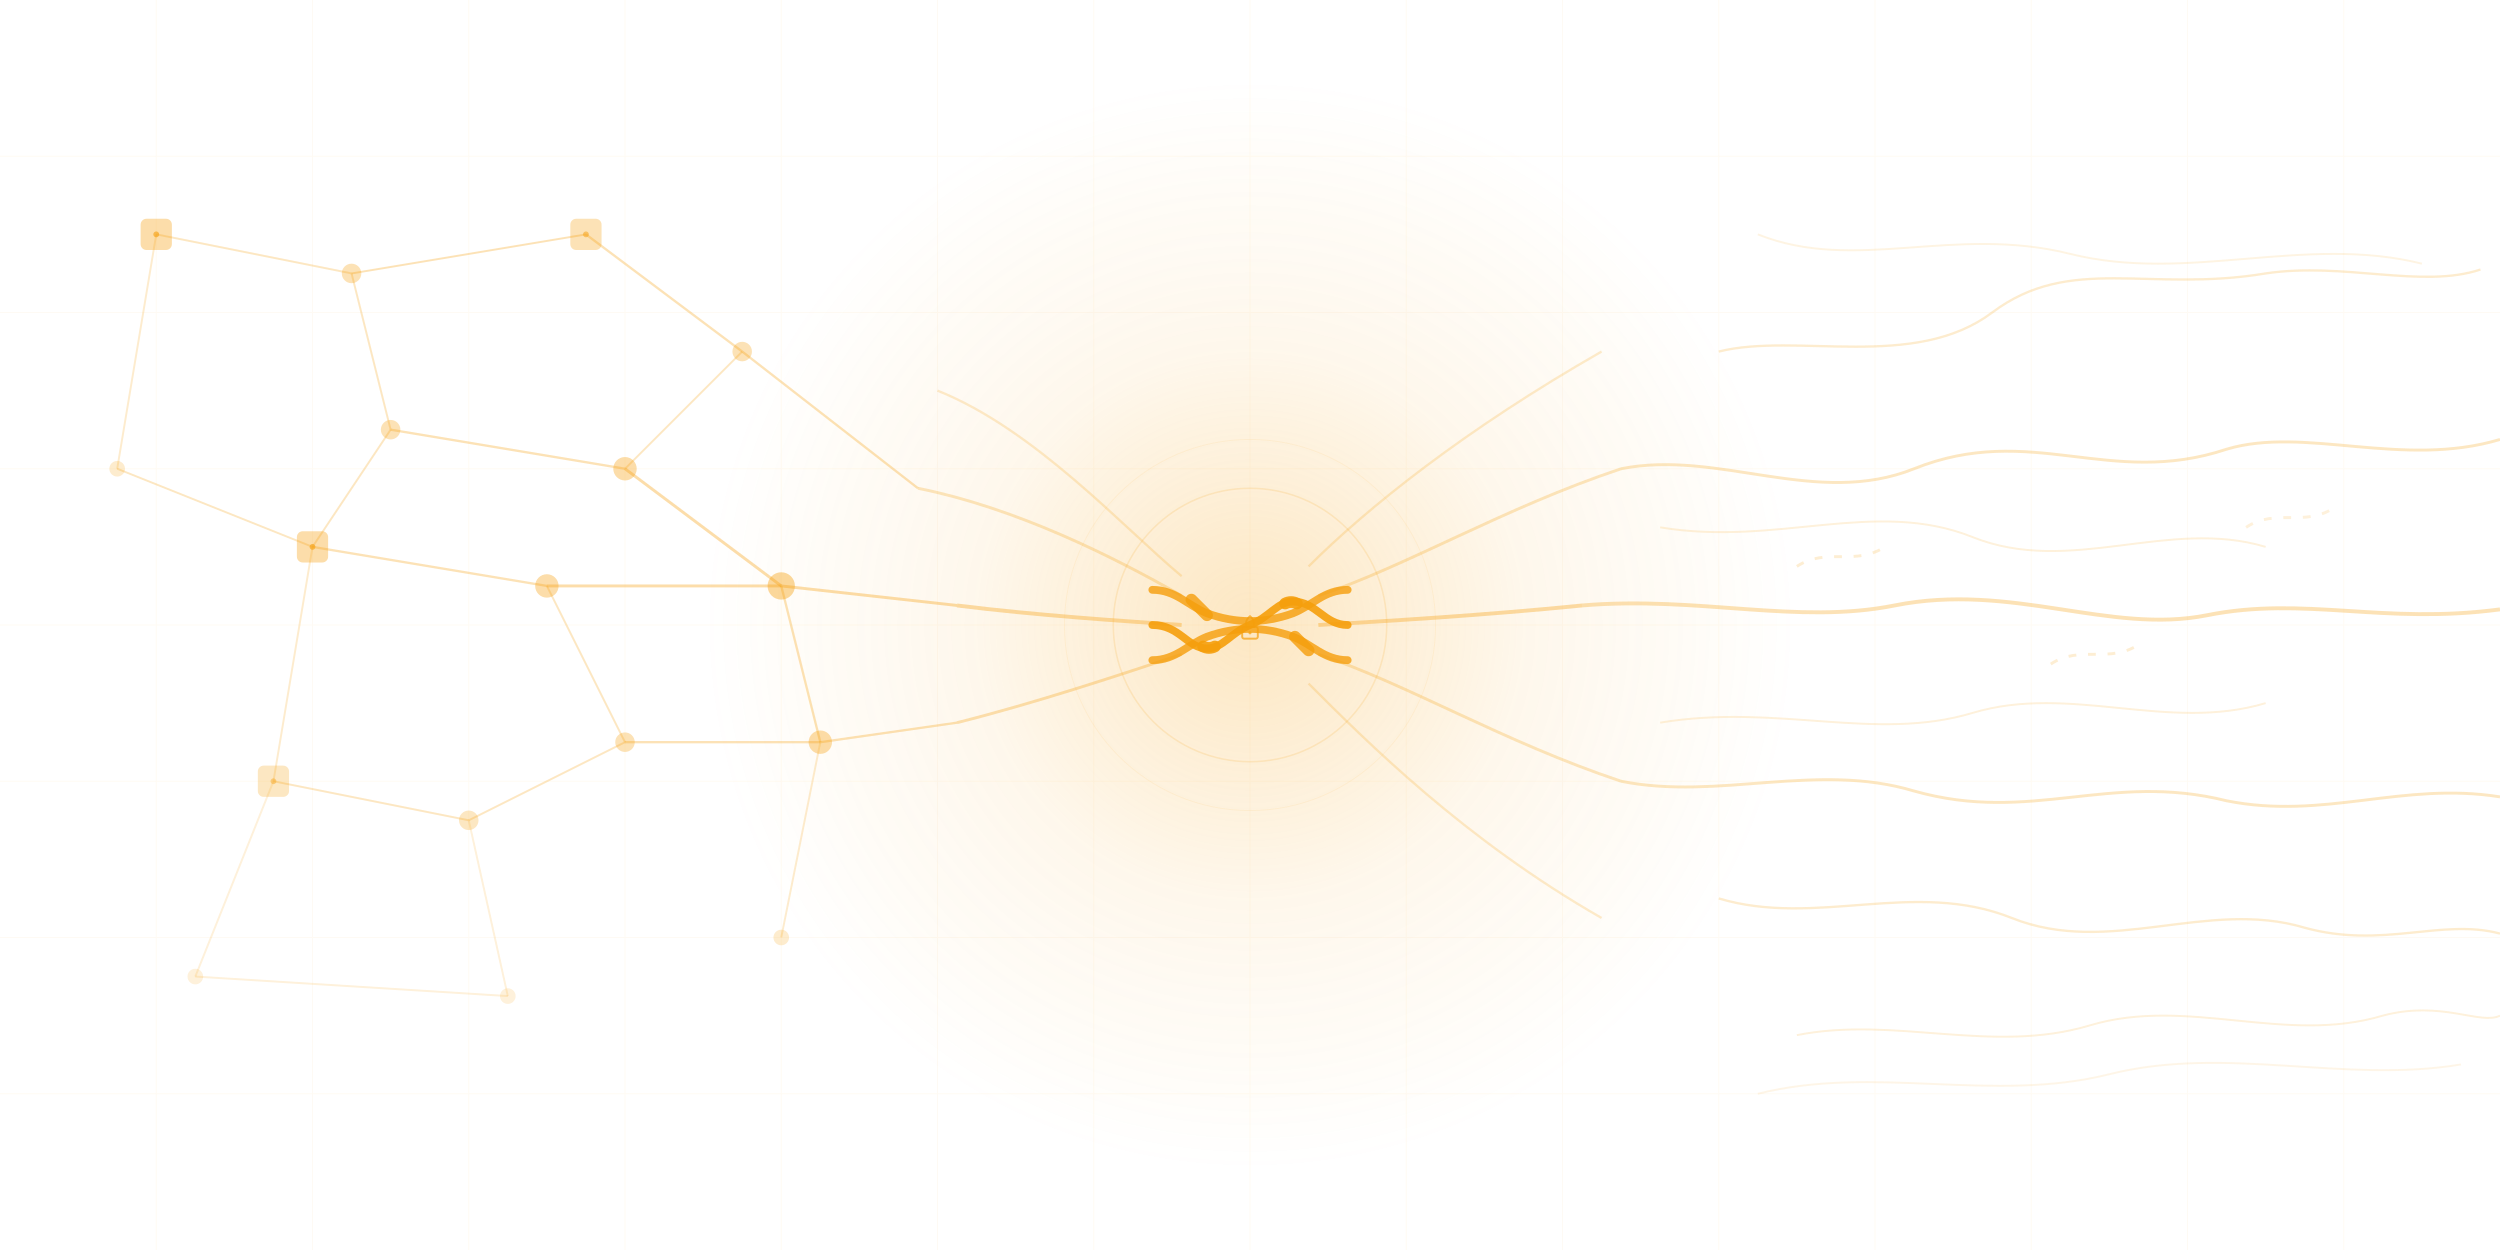
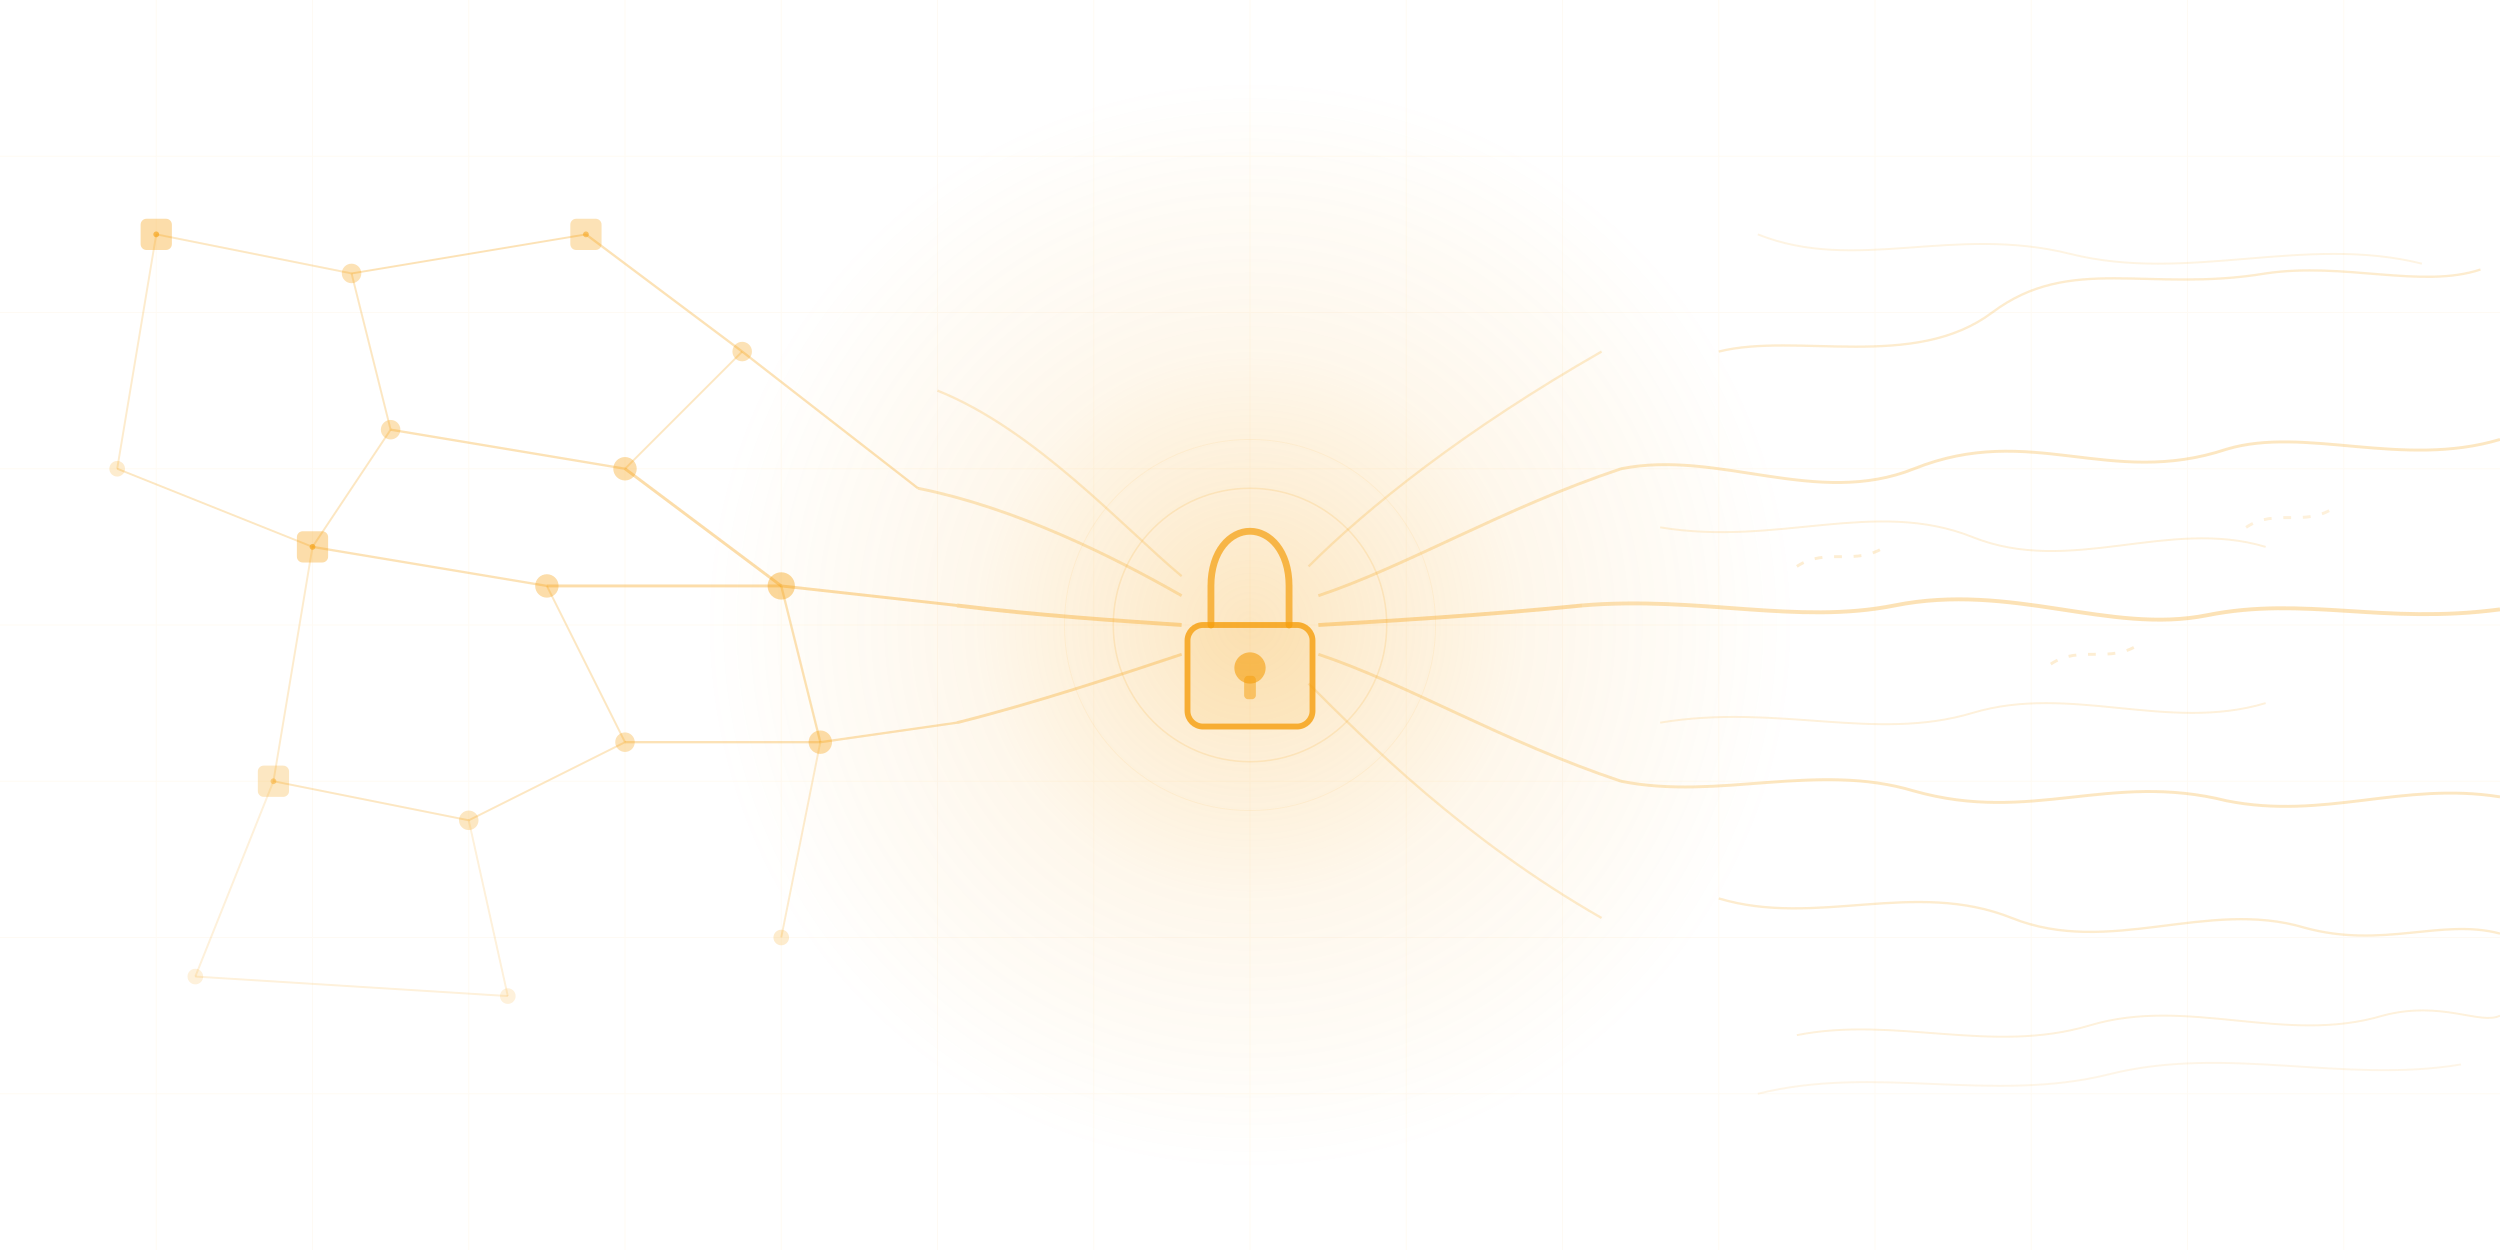
<svg xmlns="http://www.w3.org/2000/svg" viewBox="0 0 1280 640">
  <defs>
    <radialGradient id="glow" cx="640" cy="320" r="280" gradientUnits="userSpaceOnUse">
      <stop offset="0%" stop-color="#F59E0B" stop-opacity="0.25" />
      <stop offset="50%" stop-color="#F59E0B" stop-opacity="0.08" />
      <stop offset="100%" stop-color="#F59E0B" stop-opacity="0" />
    </radialGradient>
  </defs>
  <g stroke="#F59E0B" stroke-width="0.5" opacity="0.05">
    <line x1="80" y1="0" x2="80" y2="640" />
    <line x1="160" y1="0" x2="160" y2="640" />
    <line x1="240" y1="0" x2="240" y2="640" />
    <line x1="320" y1="0" x2="320" y2="640" />
    <line x1="400" y1="0" x2="400" y2="640" />
    <line x1="480" y1="0" x2="480" y2="640" />
    <line x1="560" y1="0" x2="560" y2="640" />
    <line x1="640" y1="0" x2="640" y2="640" />
    <line x1="720" y1="0" x2="720" y2="640" />
    <line x1="800" y1="0" x2="800" y2="640" />
    <line x1="880" y1="0" x2="880" y2="640" />
    <line x1="960" y1="0" x2="960" y2="640" />
    <line x1="1040" y1="0" x2="1040" y2="640" />
    <line x1="1120" y1="0" x2="1120" y2="640" />
    <line x1="1200" y1="0" x2="1200" y2="640" />
    <line x1="0" y1="80" x2="1280" y2="80" />
    <line x1="0" y1="160" x2="1280" y2="160" />
    <line x1="0" y1="240" x2="1280" y2="240" />
    <line x1="0" y1="320" x2="1280" y2="320" />
    <line x1="0" y1="400" x2="1280" y2="400" />
    <line x1="0" y1="480" x2="1280" y2="480" />
    <line x1="0" y1="560" x2="1280" y2="560" />
  </g>
  <g>
    <g stroke="#F59E0B" fill="none">
      <line x1="80" y1="120" x2="180" y2="140" stroke-width="1" opacity="0.25" />
      <line x1="180" y1="140" x2="300" y2="120" stroke-width="1" opacity="0.3" />
      <line x1="300" y1="120" x2="380" y2="180" stroke-width="1.2" opacity="0.3" />
      <line x1="180" y1="140" x2="200" y2="220" stroke-width="1" opacity="0.25" />
      <line x1="80" y1="120" x2="60" y2="240" stroke-width="1" opacity="0.2" />
      <line x1="60" y1="240" x2="160" y2="280" stroke-width="1" opacity="0.25" />
      <line x1="200" y1="220" x2="160" y2="280" stroke-width="1" opacity="0.25" />
      <line x1="200" y1="220" x2="320" y2="240" stroke-width="1.2" opacity="0.3" />
      <line x1="160" y1="280" x2="280" y2="300" stroke-width="1.2" opacity="0.3" />
      <line x1="320" y1="240" x2="380" y2="180" stroke-width="1" opacity="0.25" />
      <line x1="320" y1="240" x2="400" y2="300" stroke-width="1.5" opacity="0.35" />
      <line x1="280" y1="300" x2="400" y2="300" stroke-width="1.5" opacity="0.35" />
      <line x1="160" y1="280" x2="140" y2="400" stroke-width="1" opacity="0.2" />
      <line x1="280" y1="300" x2="320" y2="380" stroke-width="1" opacity="0.25" />
      <line x1="400" y1="300" x2="420" y2="380" stroke-width="1.2" opacity="0.3" />
      <line x1="140" y1="400" x2="240" y2="420" stroke-width="1" opacity="0.25" />
      <line x1="320" y1="380" x2="240" y2="420" stroke-width="1" opacity="0.25" />
      <line x1="320" y1="380" x2="420" y2="380" stroke-width="1.2" opacity="0.3" />
      <line x1="140" y1="400" x2="100" y2="500" stroke-width="1" opacity="0.15" />
      <line x1="240" y1="420" x2="260" y2="510" stroke-width="1" opacity="0.15" />
      <line x1="100" y1="500" x2="260" y2="510" stroke-width="1" opacity="0.15" />
      <line x1="420" y1="380" x2="400" y2="480" stroke-width="1" opacity="0.2" />
      <line x1="400" y1="300" x2="490" y2="310" stroke-width="1.5" opacity="0.35" />
      <line x1="380" y1="180" x2="470" y2="250" stroke-width="1.2" opacity="0.3" />
      <line x1="420" y1="380" x2="490" y2="370" stroke-width="1.2" opacity="0.3" />
    </g>
    <g fill="#F59E0B">
      <rect x="72" y="112" width="16" height="16" rx="3" opacity="0.35" />
      <rect x="292" y="112" width="16" height="16" rx="3" opacity="0.3" />
      <rect x="152" y="272" width="16" height="16" rx="3" opacity="0.35" />
      <rect x="132" y="392" width="16" height="16" rx="3" opacity="0.25" />
      <circle cx="180" cy="140" r="5" opacity="0.3" />
      <circle cx="200" cy="220" r="5" opacity="0.3" />
      <circle cx="320" cy="240" r="6" opacity="0.35" />
      <circle cx="380" cy="180" r="5" opacity="0.3" />
      <circle cx="60" cy="240" r="4" opacity="0.2" />
      <circle cx="280" cy="300" r="6" opacity="0.35" />
      <circle cx="400" cy="300" r="7" opacity="0.4" />
      <circle cx="320" cy="380" r="5" opacity="0.3" />
      <circle cx="420" cy="380" r="6" opacity="0.35" />
      <circle cx="240" cy="420" r="5" opacity="0.25" />
      <circle cx="100" cy="500" r="4" opacity="0.15" />
      <circle cx="260" cy="510" r="4" opacity="0.15" />
      <circle cx="400" cy="480" r="4" opacity="0.2" />
    </g>
    <g fill="#F59E0B">
      <circle cx="80" cy="120" r="1.5" opacity="0.6" />
      <circle cx="300" cy="120" r="1.5" opacity="0.5" />
      <circle cx="160" cy="280" r="1.5" opacity="0.6" />
      <circle cx="140" cy="400" r="1.5" opacity="0.4" />
    </g>
  </g>
  <circle cx="640" cy="320" r="280" fill="url(#glow)" />
  <g fill="none" stroke="#F59E0B">
    <path d="M 470,250 C 520,260 570,285 605,305" stroke-width="1.5" opacity="0.25" />
    <path d="M 490,310 C 530,315 575,318 605,320" stroke-width="2" opacity="0.35" />
    <path d="M 490,370 C 530,360 575,345 605,335" stroke-width="1.5" opacity="0.3" />
    <path d="M 480,200 C 530,220 575,270 605,295" stroke-width="1.2" opacity="0.2" />
    <path d="M 675,320 C 710,318 760,315 810,310" stroke-width="2" opacity="0.35" />
    <path d="M 675,305 C 720,290 770,260 830,240" stroke-width="1.5" opacity="0.25" />
    <path d="M 675,335 C 720,350 770,380 830,400" stroke-width="1.5" opacity="0.25" />
    <path d="M 670,290 C 700,260 750,220 820,180" stroke-width="1.2" opacity="0.2" />
    <path d="M 670,350 C 700,380 750,430 820,470" stroke-width="1.2" opacity="0.2" />
  </g>
-   <g transform="translate(590, 280)">
-     <path d="M 0,22 C 12,22 18,30 28,34 Q 50,42 72,34 C 82,30 88,22 100,22" stroke="#F59E0B" stroke-width="4" stroke-linecap="round" fill="none" opacity="0.8" />
-     <path d="M 0,40 C 14,40 18,52 28,52 C 36,52 40,44 50,40 C 60,36 64,28 72,28 C 84,28 88,40 100,40" stroke="#F59E0B" stroke-width="4" stroke-linecap="round" fill="none" opacity="0.9" />
-     <path d="M 0,58 C 12,58 18,50 28,46 Q 50,38 72,46 C 82,50 88,58 100,58" stroke="#F59E0B" stroke-width="4" stroke-linecap="round" fill="none" opacity="0.8" />
-     <path d="M 20,27 C 23,30 26,33 28,35" stroke="#F59E0B" stroke-width="6" stroke-linecap="round" fill="none" opacity="0.8" />
-     <path d="M 80,53 C 77,50 75,48 73,46" stroke="#F59E0B" stroke-width="6" stroke-linecap="round" fill="none" opacity="0.8" />
-     <path d="M 68,29 C 70,28 72,28 74,29" stroke="#F59E0B" stroke-width="6" stroke-linecap="round" fill="none" opacity="0.9" />
-     <path d="M 26,51 C 28,52 30,52 32,51" stroke="#F59E0B" stroke-width="6" stroke-linecap="round" fill="none" opacity="0.9" />
-     <rect x="46" y="41" width="8" height="6" rx="1" stroke="#F59E0B" stroke-width="1" fill="none" opacity="0.7" />
-     <path d="M 48,41 L 48,39 C 48,37 50,35.5 50,35.5 C 50,35.5 52,37 52,39 L 52,41" stroke="#F59E0B" stroke-width="1" stroke-linecap="round" fill="none" opacity="0.7" />
-     <circle cx="50" cy="44" r="0.8" fill="#F59E0B" opacity="0.7" />
+   <g>
+     <rect x="608" y="320" width="64" height="52" rx="8" stroke="#F59E0B" stroke-width="3" fill="#F59E0B" fill-opacity="0.12" opacity="0.8" />
+     <path d="M 620,320 L 620,300 C 620,282 630,272 640,272 C 650,272 660,282 660,300 L 660,320" stroke="#F59E0B" stroke-width="3.5" stroke-linecap="round" fill="none" opacity="0.7" />
+     <circle cx="640" cy="342" r="8" fill="#F59E0B" opacity="0.6" />
+     <rect x="637" y="346" width="6" height="12" rx="2" fill="#F59E0B" opacity="0.5" />
  </g>
  <circle cx="640" cy="320" r="70" stroke="#F59E0B" stroke-width="0.8" fill="none" opacity="0.15" />
  <circle cx="640" cy="320" r="95" stroke="#F59E0B" stroke-width="0.5" fill="none" opacity="0.08" />
  <g fill="none" stroke="#F59E0B">
    <path d="M 880,180 C 920,170 980,190 1020,160 C 1060,130 1100,150 1160,140 C 1200,134 1240,148 1270,138" stroke-width="1.2" opacity="0.2" />
    <path d="M 830,240 C 880,230 930,260 980,240 C 1040,216 1080,250 1140,230 C 1180,218 1230,240 1280,225" stroke-width="1.5" opacity="0.25" />
    <path d="M 810,310 C 870,305 920,320 970,310 C 1030,298 1080,325 1130,315 C 1180,305 1220,320 1280,312" stroke-width="2" opacity="0.3" />
    <path d="M 830,400 C 880,410 930,390 980,405 C 1040,422 1080,395 1140,410 C 1190,420 1230,400 1280,408" stroke-width="1.5" opacity="0.25" />
    <path d="M 880,460 C 930,475 980,450 1030,470 C 1080,490 1130,460 1180,475 C 1220,486 1250,470 1280,478" stroke-width="1.2" opacity="0.2" />
    <path d="M 920,530 C 970,520 1020,540 1070,525 C 1120,510 1170,535 1220,520 C 1250,512 1270,525 1280,520" stroke-width="1" opacity="0.15" />
    <path d="M 920,290 C 935,280 950,290 965,280" stroke-width="1.5" stroke-dasharray="4 6" opacity="0.18" />
    <path d="M 1050,340 C 1065,330 1080,340 1095,330" stroke-width="1.5" stroke-dasharray="4 6" opacity="0.18" />
    <path d="M 1150,270 C 1165,260 1180,270 1195,260" stroke-width="1.5" stroke-dasharray="4 6" opacity="0.15" />
    <path d="M 850,270 C 910,280 960,255 1010,275 C 1060,295 1110,265 1160,280" stroke-width="1" opacity="0.15" />
    <path d="M 850,370 C 910,360 960,380 1010,365 C 1060,350 1110,375 1160,360" stroke-width="1" opacity="0.15" />
    <path d="M 900,120 C 950,140 1000,115 1060,130 C 1120,145 1180,120 1240,135" stroke-width="1" opacity="0.12" />
    <path d="M 900,560 C 960,545 1020,565 1080,550 C 1140,535 1200,555 1260,545" stroke-width="1" opacity="0.1" />
  </g>
</svg>
